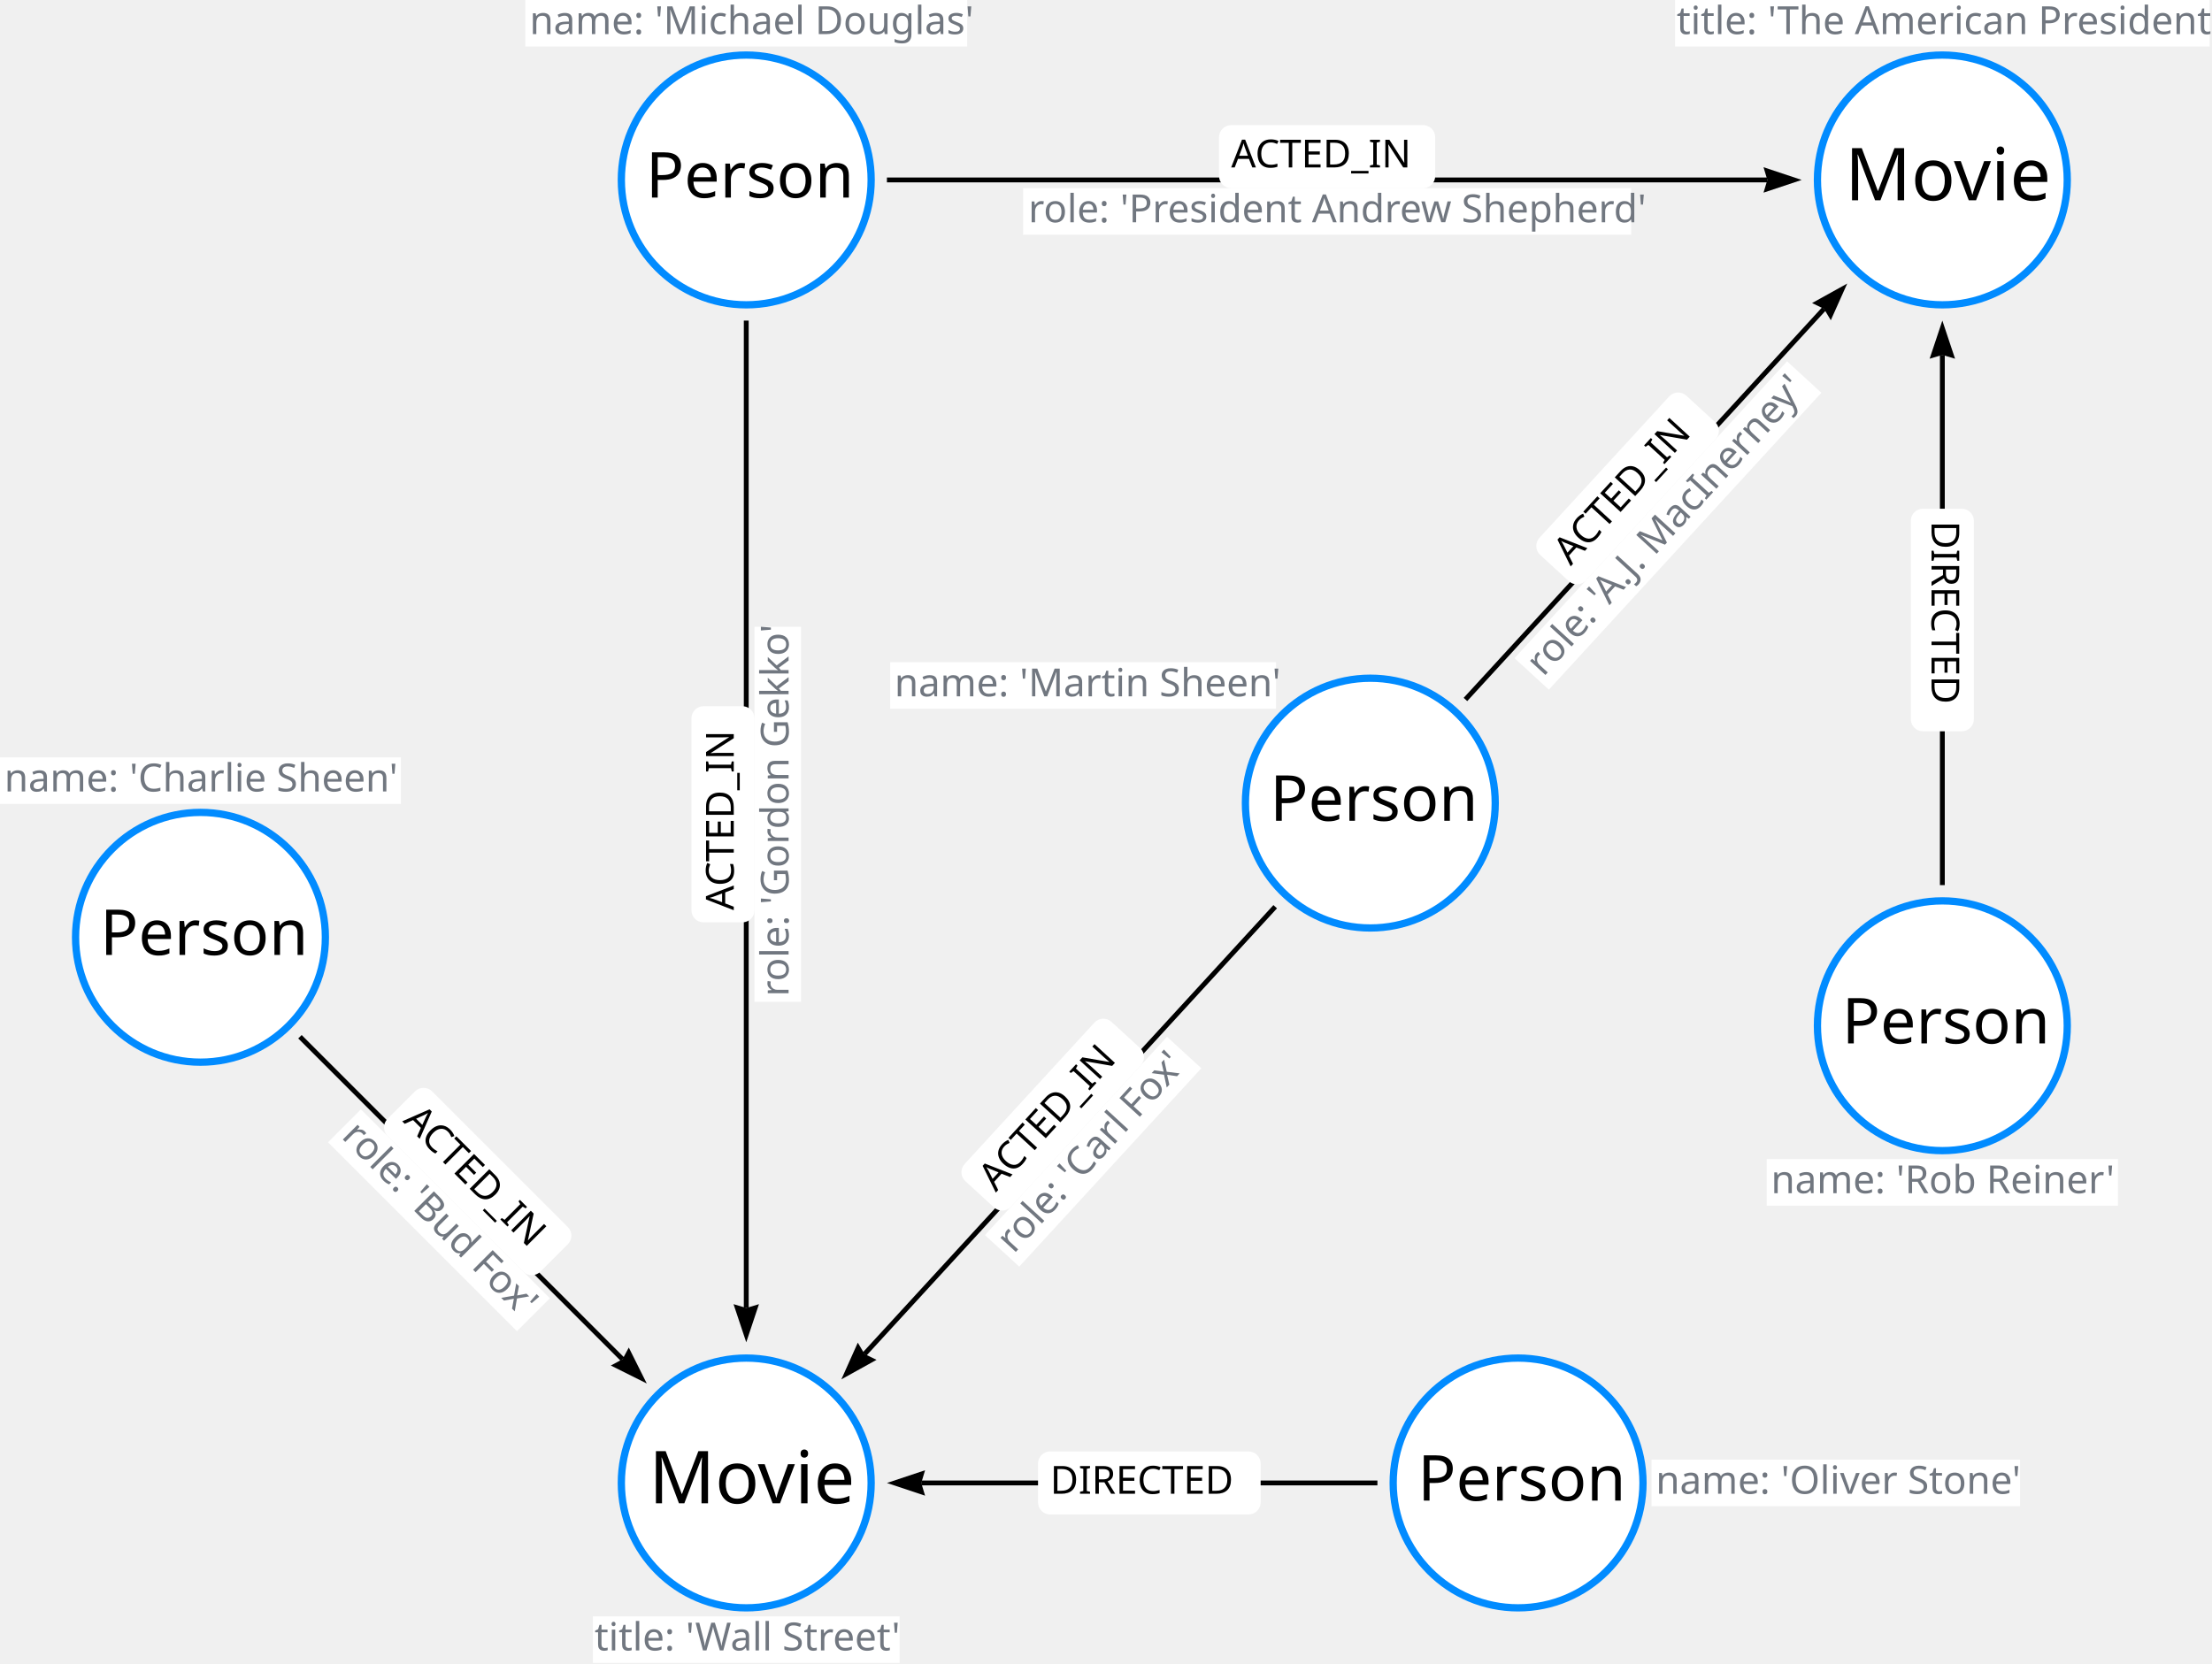
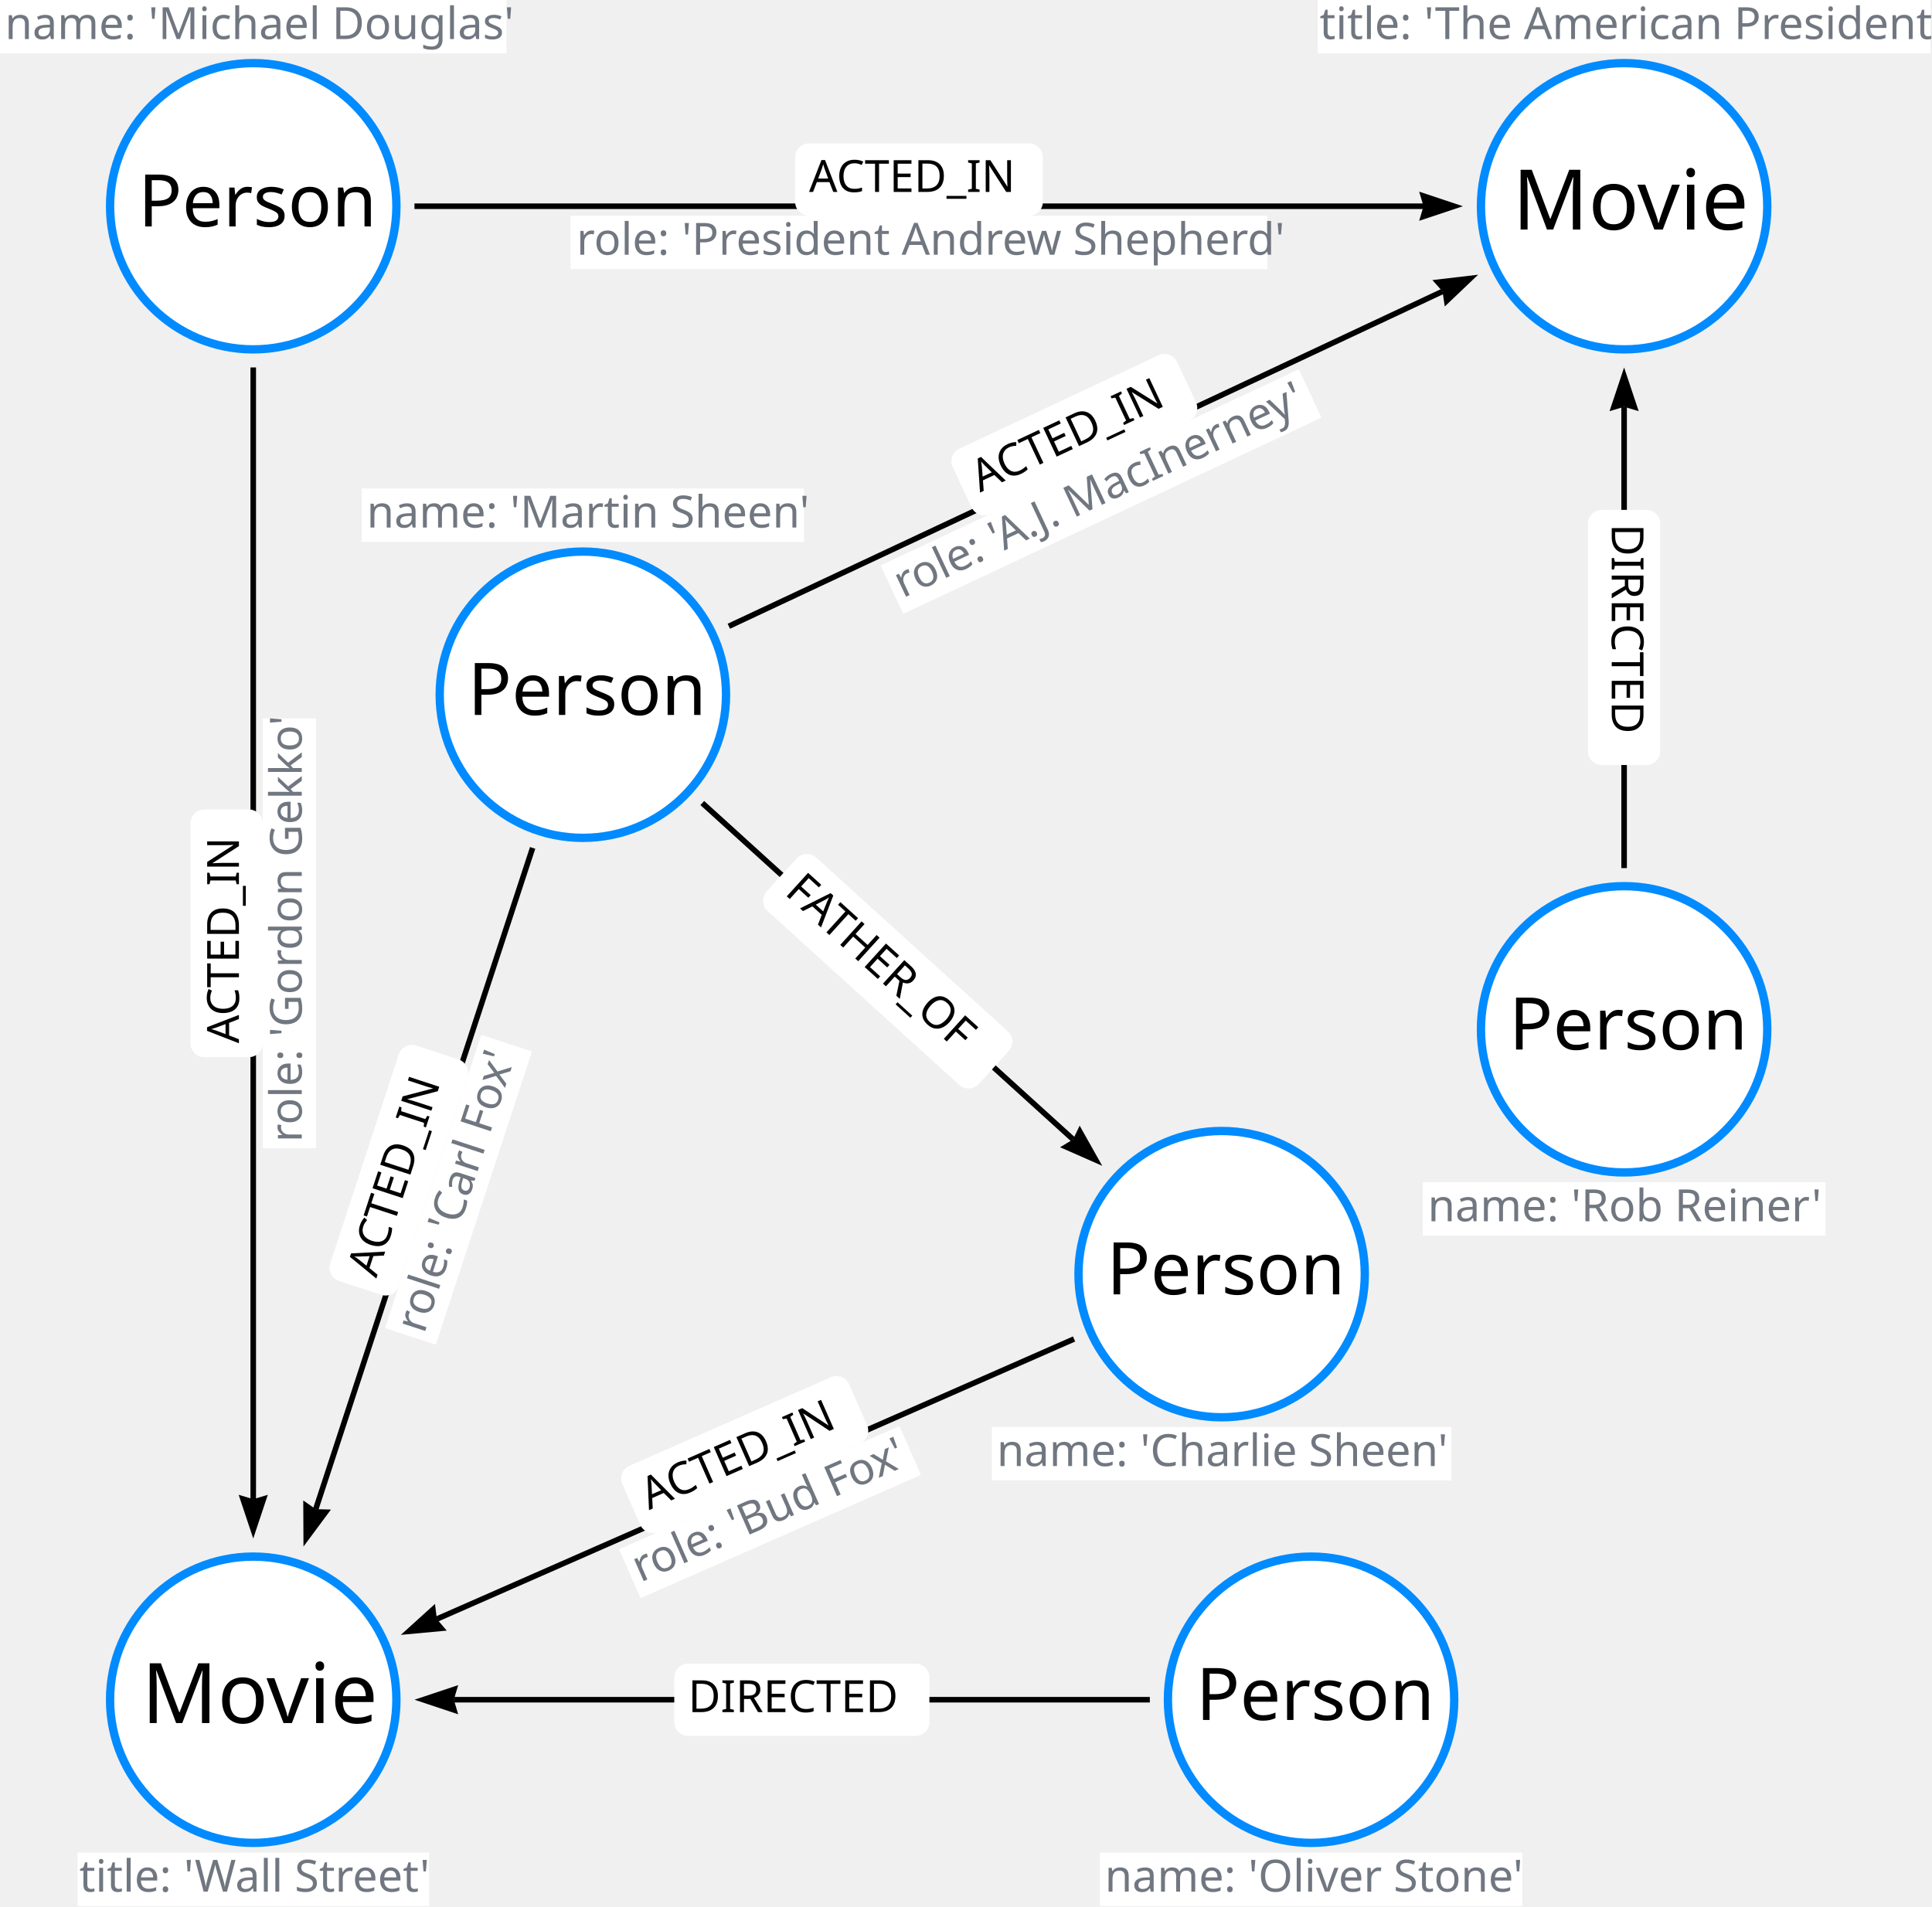
- <svg xmlns="http://www.w3.org/2000/svg" width="912" height="686" viewBox="0 0 912 686">
+ <svg xmlns="http://www.w3.org/2000/svg" width="695" height="686" viewBox="0 0 695 686">
  <defs>
    <style type="text/css" />
  </defs>
-   <g transform="translate(21741.106 -6928.059) scale(1)">
-     <g class="relationship">
-       <g transform="translate(-21115.202 7539.59) rotate(180)" stroke-width="2" stroke="#000000">
-         <path d="M 58 0 L 246.072 0" />
-         <polygon points="-14.155,0 -15.728,5.243 0,0 -15.728,-5.243" fill="#000000" transform="translate(260.2268 0) rotate(0)" stroke="none" />
-       </g>
-       <g transform="translate(-21267.238 7539.59) rotate(360) translate(0 -13)">
+   <g transform="translate(16.09766 24.2) scale(1)">
+     <g class="relationship">
+       <g transform="translate(455.5344 587.3316) rotate(180)" stroke-width="2" stroke="#000000">
+         <path d="M 58 0 L 308.379 0" />
+         <polygon points="-14.155,0 -15.728,5.243 0,0 -15.728,-5.243" fill="#000000" transform="translate(322.5344 0) rotate(0)" stroke="none" />
+       </g>
+       <g transform="translate(272.3447 587.3316) rotate(360) translate(0 -13)">
        <g transform="translate(0 0)">
          <g transform="translate(-45.89062 0)" fill="#ffffff" stroke="#000000" stroke-width="0">
            <rect x="0" y="0" width="91.781" height="26" rx="5" ry="5" stroke="none" />
            <text xml:space="preserve" x="5" y="17.457" stroke="none" text-anchor="left" font-family="sans-serif" font-size="16" font-weight="normal" fill="#000000">DIRECTED</text>
          </g>
        </g>
      </g>
    </g>
    <g class="relationship">
-       <g transform="translate(-21433.429 7002.259) rotate(90)" stroke-width="2" stroke="#000000">
+       <g transform="translate(75 50) rotate(90)" stroke-width="2" stroke="#000000">
        <path d="M 58 0 L 465.176 0" />
        <polygon points="-14.155,0 -15.728,5.243 0,0 -15.728,-5.243" fill="#000000" transform="translate(479.3316 0) rotate(0)" stroke="none" />
      </g>
-       <g transform="translate(-21433.429 7263.847) rotate(270) translate(0 -22.6)">
+       <g transform="translate(75 311.5882) rotate(270) translate(0 -22.6)">
        <g transform="translate(0 0)">
          <g transform="translate(-44.5625 0)" fill="#ffffff" stroke="#000000" stroke-width="0">
            <rect x="0" y="0" width="89.125" height="26" rx="5" ry="5" stroke="none" />
            <text xml:space="preserve" x="5" y="17.457" stroke="none" text-anchor="left" font-family="sans-serif" font-size="16" font-weight="normal" fill="#000000">ACTED_IN</text>
          </g>
        </g>
        <g transform="translate(0 26)">
          <g transform="translate(-77.3125 0)" fill="white">
            <rect x="0" y="0" width="154.625" height="19.2" rx="0" ry="0" stroke="none" />
            <g font-family="sans-serif" font-size="16" font-weight="normal" fill="#717780" text-anchor="end">
              <text xml:space="preserve" x="35.57" y="14.057" stroke="none">role:</text>
              <text xml:space="preserve" x="40.016" y="14.057" stroke="none" text-anchor="start">'Gordon Gekko'</text>
            </g>
          </g>
        </g>
      </g>
    </g>
    <g class="relationship">
-       <g transform="translate(-21176.125 7259.232) rotate(132.5447)" stroke-width="2" stroke="#000000">
+       <g transform="translate(193.581 225.7448) rotate(108.1567)" stroke-width="2" stroke="#000000">
        <path d="M 58 0 L 308.379 0" />
        <polygon points="-14.155,0 -15.728,5.243 0,0 -15.728,-5.243" fill="#000000" transform="translate(322.5344 0) rotate(0)" stroke="none" />
      </g>
-       <g transform="translate(-21299.991 7394.197) rotate(312.5447) translate(0 -22.6)">
+       <g transform="translate(136.496 399.813) rotate(288.1567) translate(0 -22.6)">
        <g transform="translate(0 0)">
          <g transform="translate(-44.5625 0)" fill="#ffffff" stroke="#000000" stroke-width="0">
            <rect x="0" y="0" width="89.125" height="26" rx="5" ry="5" stroke="none" />
            <text xml:space="preserve" x="5" y="17.457" stroke="none" text-anchor="left" font-family="sans-serif" font-size="16" font-weight="normal" fill="#000000">ACTED_IN</text>
          </g>
        </g>
        <g transform="translate(0 26)">
          <g transform="translate(-55.51172 0)" fill="white">
            <rect x="0" y="0" width="111.023" height="19.2" rx="0" ry="0" stroke="none" />
            <g font-family="sans-serif" font-size="16" font-weight="normal" fill="#717780" text-anchor="end">
              <text xml:space="preserve" x="35.57" y="14.057" stroke="none">role:</text>
              <text xml:space="preserve" x="40.016" y="14.057" stroke="none" text-anchor="start">'Carl Fox'</text>
            </g>
          </g>
        </g>
      </g>
    </g>
    <g class="relationship">
-       <g transform="translate(-21433.429 7002.259) rotate(0)" stroke-width="2" stroke="#000000">
+       <g transform="translate(75 50) rotate(0)" stroke-width="2" stroke="#000000">
        <path d="M 58 0 L 420.99 0" />
        <polygon points="-14.155,0 -15.728,5.243 0,0 -15.728,-5.243" fill="#000000" transform="translate(435.1454 0) rotate(0)" stroke="none" />
      </g>
-       <g transform="translate(-21193.934 7002.259) rotate(0) translate(0 -22.6)">
+       <g transform="translate(314.4951 50) rotate(0) translate(0 -22.6)">
        <g transform="translate(0 0)">
          <g transform="translate(-44.5625 0)" fill="#ffffff" stroke="#000000" stroke-width="0">
            <rect x="0" y="0" width="89.125" height="26" rx="5" ry="5" stroke="none" />
            <text xml:space="preserve" x="5" y="17.457" stroke="none" text-anchor="left" font-family="sans-serif" font-size="16" font-weight="normal" fill="#000000">ACTED_IN</text>
          </g>
        </g>
        <g transform="translate(0 26)">
          <g transform="translate(-125.3477 0)" fill="white">
            <rect x="0" y="0" width="250.695" height="19.2" rx="0" ry="0" stroke="none" />
            <g font-family="sans-serif" font-size="16" font-weight="normal" fill="#717780" text-anchor="end">
              <text xml:space="preserve" x="35.57" y="14.057" stroke="none">role:</text>
              <text xml:space="preserve" x="40.016" y="14.057" stroke="none" text-anchor="start">'President Andrew Shepherd'</text>
            </g>
          </g>
        </g>
      </g>
    </g>
    <g class="relationship">
-       <g transform="translate(-21176.125 7259.232) rotate(-47.4553)" stroke-width="2" stroke="#000000">
-         <path d="M 58 0 L 276.637 0" />
-         <polygon points="-14.155,0 -15.728,5.243 0,0 -15.728,-5.243" fill="#000000" transform="translate(290.7924 0) rotate(0)" stroke="none" />
-       </g>
-       <g transform="translate(-21062.99 7135.96) rotate(-47.4553) translate(0 -22.6)">
+       <g transform="translate(193.581 225.7448) rotate(-25.13587)" stroke-width="2" stroke="#000000">
+         <path d="M 58 0 L 341.59 0" />
+         <polygon points="-14.155,0 -15.728,5.243 0,0 -15.728,-5.243" fill="#000000" transform="translate(355.7448 0) rotate(0)" stroke="none" />
+       </g>
+       <g transform="translate(374.4558 140.8787) rotate(-25.13587) translate(0 -22.6)">
        <g transform="translate(0 0)">
          <g transform="translate(-44.5625 0)" fill="#ffffff" stroke="#000000" stroke-width="0">
            <rect x="0" y="0" width="89.125" height="26" rx="5" ry="5" stroke="none" />
            <text xml:space="preserve" x="5" y="17.457" stroke="none" text-anchor="left" font-family="sans-serif" font-size="16" font-weight="normal" fill="#000000">ACTED_IN</text>
          </g>
        </g>
        <g transform="translate(0 26)">
          <g transform="translate(-83.08594 0)" fill="white">
            <rect x="0" y="0" width="166.172" height="19.2" rx="0" ry="0" stroke="none" />
            <g font-family="sans-serif" font-size="16" font-weight="normal" fill="#717780" text-anchor="end">
              <text xml:space="preserve" x="35.57" y="14.057" stroke="none">role:</text>
              <text xml:space="preserve" x="40.016" y="14.057" stroke="none" text-anchor="start">'A.J. MacInerney'</text>
            </g>
          </g>
        </g>
      </g>
    </g>
    <g class="relationship">
-       <g transform="translate(-21658.449 7314.57) rotate(45)" stroke-width="2" stroke="#000000">
-         <path d="M 58 0 L 246.072 0" />
-         <polygon points="-14.155,0 -15.728,5.243 0,0 -15.728,-5.243" fill="#000000" transform="translate(260.2268 0) rotate(0)" stroke="none" />
-       </g>
-       <g transform="translate(-21550.944 7422.076) rotate(45) translate(0 -22.6)">
+       <g transform="translate(423.3672 434.2085) rotate(156.2723)" stroke-width="2" stroke="#000000">
+         <path d="M 58 0 L 308.379 0" />
+         <polygon points="-14.155,0 -15.728,5.243 0,0 -15.728,-5.243" fill="#000000" transform="translate(322.5344 0) rotate(0)" stroke="none" />
+       </g>
+       <g transform="translate(255.6629 507.9221) rotate(336.2723) translate(0 -22.6)">
        <g transform="translate(0 0)">
          <g transform="translate(-44.5625 0)" fill="#ffffff" stroke="#000000" stroke-width="0">
            <rect x="0" y="0" width="89.125" height="26" rx="5" ry="5" stroke="none" />
            <text xml:space="preserve" x="5" y="17.457" stroke="none" text-anchor="left" font-family="sans-serif" font-size="16" font-weight="normal" fill="#000000">ACTED_IN</text>
          </g>
        </g>
        <g transform="translate(0 26)">
          <g transform="translate(-55.07812 0)" fill="white">
            <rect x="0" y="0" width="110.156" height="19.2" rx="0" ry="0" stroke="none" />
            <g font-family="sans-serif" font-size="16" font-weight="normal" fill="#717780" text-anchor="end">
              <text xml:space="preserve" x="35.57" y="14.057" stroke="none">role:</text>
              <text xml:space="preserve" x="40.016" y="14.057" stroke="none" text-anchor="start">'Bud Fox'</text>
            </g>
          </g>
        </g>
      </g>
    </g>
    <g class="relationship">
-       <g transform="translate(-20940.284 7351.051) rotate(-90)" stroke-width="2" stroke="#000000">
-         <path d="M 58 0 L 276.637 0" />
-         <polygon points="-14.155,0 -15.728,5.243 0,0 -15.728,-5.243" fill="#000000" transform="translate(290.7924 0) rotate(0)" stroke="none" />
-       </g>
-       <g transform="translate(-20940.284 7183.733) rotate(90) translate(0 -13)">
+       <g transform="translate(568.1454 346.1248) rotate(-90)" stroke-width="2" stroke="#000000">
+         <path d="M 58 0 L 223.97 0" />
+         <polygon points="-14.155,0 -15.728,5.243 0,0 -15.728,-5.243" fill="#000000" transform="translate(238.1248 0) rotate(0)" stroke="none" />
+       </g>
+       <g transform="translate(568.1454 205.14) rotate(90) translate(0 -13)">
        <g transform="translate(0 0)">
          <g transform="translate(-45.89062 0)" fill="#ffffff" stroke="#000000" stroke-width="0">
            <rect x="0" y="0" width="91.781" height="26" rx="5" ry="5" stroke="none" />
            <text xml:space="preserve" x="5" y="17.457" stroke="none" text-anchor="left" font-family="sans-serif" font-size="16" font-weight="normal" fill="#000000">DIRECTED</text>
          </g>
        </g>
      </g>
    </g>
-     <g class="node">
-       <g fill="#ffffff" stroke="#018BFF" stroke-width="3">
-         <circle cx="-21115.202" cy="7539.59" r="51.5" />
-       </g>
-       <g transform="translate(-21115.202 7539.59)">
-         <g transform="scale(0.6532968) translate(0 -27)">
-           <g transform="translate(0 0)">
-             <g transform="translate(-63.36914 0)">
-               <g fill="#000000" stroke="#000000" stroke-width="4" font-family="sans-serif" font-size="40" font-weight="normal">
-                 <text xml:space="preserve" x="0" y="38.143" stroke="none">Person</text>
-               </g>
-             </g>
-           </g>
-         </g>
-         <g transform="translate(55 -9.6)">
-           <g transform="translate(0 0)">
-             <g transform="translate(0 0)" fill="white">
+     <g class="relationship">
+       <g transform="translate(193.581 225.7448) rotate(42.21453)" stroke-width="2" stroke="#000000">
+         <path d="M 58 0 L 238.101 0" />
+         <polygon points="-14.155,0 -15.728,5.243 0,0 -15.728,-5.243" fill="#000000" transform="translate(252.256 0) rotate(0)" stroke="none" />
+       </g>
+       <g transform="translate(303.2322 325.2212) rotate(42.21453) translate(0 -13)">
+         <g transform="translate(0 0)">
+           <g transform="translate(-51.53125 0)" fill="#ffffff" stroke="#000000" stroke-width="0">
+             <rect x="0" y="0" width="103.062" height="26" rx="5" ry="5" stroke="none" />
+             <text xml:space="preserve" x="5" y="17.457" stroke="none" text-anchor="left" font-family="sans-serif" font-size="16" font-weight="normal" fill="#000000">FATHER_OF</text>
+           </g>
+         </g>
+       </g>
+     </g>
+     <g class="node">
+       <g fill="#ffffff" stroke="#018BFF" stroke-width="3">
+         <circle cx="455.534" cy="587.332" r="51.5" />
+       </g>
+       <g transform="translate(455.5344 587.3316)">
+         <g transform="scale(0.6532968) translate(0 -27)">
+           <g transform="translate(0 0)">
+             <g transform="translate(-63.36914 0)">
+               <g fill="#000000" stroke="#000000" stroke-width="4" font-family="sans-serif" font-size="40" font-weight="normal">
+                 <text xml:space="preserve" x="0" y="38.143" stroke="none">Person</text>
+               </g>
+             </g>
+           </g>
+         </g>
+         <g transform="translate(3.3677786976552213e-15 55)">
+           <g transform="translate(0 0)">
+             <g transform="translate(-75.97656 0)" fill="white">
              <rect x="0" y="0" width="151.953" height="19.2" rx="0" ry="0" stroke="none" />
              <g font-family="sans-serif" font-size="16" font-weight="normal" fill="#717780" text-anchor="end">
                <text xml:space="preserve" x="48.914" y="14.057" stroke="none">name:</text>
                <text xml:space="preserve" x="53.359" y="14.057" stroke="none" text-anchor="start">'Oliver Stone'</text>
              </g>
            </g>
          </g>
        </g>
      </g>
    </g>
    <g class="node">
      <g fill="#ffffff" stroke="#018BFF" stroke-width="3">
-         <circle cx="-21433.429" cy="7539.59" r="51.5" />
-       </g>
-       <g transform="translate(-21433.429 7539.59)">
+         <circle cx="75" cy="587.332" r="51.5" />
+       </g>
+       <g transform="translate(75 587.3316)">
        <g transform="scale(0.7525988) translate(0 -27)">
          <g transform="translate(0 0)">
            <g transform="translate(-53.34961 0)">
              <g fill="#000000" stroke="#000000" stroke-width="4" font-family="sans-serif" font-size="40" font-weight="normal">
                <text xml:space="preserve" x="0" y="38.143" stroke="none">Movie</text>
              </g>
            </g>
          </g>
        </g>
        <g transform="translate(3.3677786976552213e-15 55)">
          <g transform="translate(0 0)">
            <g transform="translate(-63.22266 0)" fill="white">
              <rect x="0" y="0" width="126.445" height="19.2" rx="0" ry="0" stroke="none" />
              <g font-family="sans-serif" font-size="16" font-weight="normal" fill="#717780" text-anchor="end">
                <text xml:space="preserve" x="33.789" y="14.057" stroke="none">title:</text>
                <text xml:space="preserve" x="38.234" y="14.057" stroke="none" text-anchor="start">'Wall Street'</text>
              </g>
            </g>
          </g>
        </g>
      </g>
    </g>
    <g class="node">
      <g fill="#ffffff" stroke="#018BFF" stroke-width="3">
-         <circle cx="-21433.429" cy="7002.259" r="51.5" />
-       </g>
-       <g transform="translate(-21433.429 7002.259)">
+         <circle cx="75" cy="50" r="51.5" />
+       </g>
+       <g transform="translate(75 50)">
        <g transform="scale(0.6532968) translate(0 -27)">
          <g transform="translate(0 0)">
            <g transform="translate(-63.36914 0)">
              <g fill="#000000" stroke="#000000" stroke-width="4" font-family="sans-serif" font-size="40" font-weight="normal">
                <text xml:space="preserve" x="0" y="38.143" stroke="none">Person</text>
              </g>
            </g>
          </g>
        </g>
        <g transform="translate(3.3677786976552213e-15 -74.2)">
          <g transform="translate(0 0)">
            <g transform="translate(-91.09766 0)" fill="white">
              <rect x="0" y="0" width="182.195" height="19.2" rx="0" ry="0" stroke="none" />
              <g font-family="sans-serif" font-size="16" font-weight="normal" fill="#717780" text-anchor="end">
                <text xml:space="preserve" x="48.914" y="14.057" stroke="none">name:</text>
                <text xml:space="preserve" x="53.359" y="14.057" stroke="none" text-anchor="start">'Michael Douglas'</text>
              </g>
            </g>
          </g>
        </g>
      </g>
    </g>
    <g class="node">
      <g fill="#ffffff" stroke="#018BFF" stroke-width="3">
-         <circle cx="-21176.125" cy="7259.232" r="51.5" />
-       </g>
-       <g transform="translate(-21176.125 7259.232)">
-         <g transform="scale(0.6532968) translate(0 -27)">
-           <g transform="translate(0 0)">
-             <g transform="translate(-63.36914 0)">
-               <g fill="#000000" stroke="#000000" stroke-width="4" font-family="sans-serif" font-size="40" font-weight="normal">
-                 <text xml:space="preserve" x="0" y="38.143" stroke="none">Person</text>
-               </g>
-             </g>
-           </g>
-         </g>
-         <g transform="translate(-38.89087 -58.09087)">
-           <g transform="translate(0 0)">
-             <g transform="translate(-159.0781 0)" fill="white">
+         <circle cx="193.581" cy="225.745" r="51.5" />
+       </g>
+       <g transform="translate(193.581 225.7448)">
+         <g transform="scale(0.6532968) translate(0 -27)">
+           <g transform="translate(0 0)">
+             <g transform="translate(-63.36914 0)">
+               <g fill="#000000" stroke="#000000" stroke-width="4" font-family="sans-serif" font-size="40" font-weight="normal">
+                 <text xml:space="preserve" x="0" y="38.143" stroke="none">Person</text>
+               </g>
+             </g>
+           </g>
+         </g>
+         <g transform="translate(3.3677786976552213e-15 -74.2)">
+           <g transform="translate(0 0)">
+             <g transform="translate(-79.53906 0)" fill="white">
              <rect x="0" y="0" width="159.078" height="19.2" rx="0" ry="0" stroke="none" />
              <g font-family="sans-serif" font-size="16" font-weight="normal" fill="#717780" text-anchor="end">
                <text xml:space="preserve" x="48.914" y="14.057" stroke="none">name:</text>
                <text xml:space="preserve" x="53.359" y="14.057" stroke="none" text-anchor="start">'Martin Sheen'</text>
              </g>
            </g>
          </g>
        </g>
      </g>
    </g>
    <g class="node">
      <g fill="#ffffff" stroke="#018BFF" stroke-width="3">
-         <circle cx="-20940.284" cy="7002.259" r="51.5" />
-       </g>
-       <g transform="translate(-20940.284 7002.259)">
+         <circle cx="568.145" cy="50" r="51.5" />
+       </g>
+       <g transform="translate(568.1454 50)">
        <g transform="scale(0.7525988) translate(0 -27)">
          <g transform="translate(0 0)">
            <g transform="translate(-53.34961 0)">
              <g fill="#000000" stroke="#000000" stroke-width="4" font-family="sans-serif" font-size="40" font-weight="normal">
                <text xml:space="preserve" x="0" y="38.143" stroke="none">Movie</text>
              </g>
            </g>
          </g>
        </g>
        <g transform="translate(3.3677786976552213e-15 -74.2)">
          <g transform="translate(0 0)">
            <g transform="translate(-110.2109 0)" fill="white">
              <rect x="0" y="0" width="220.422" height="19.2" rx="0" ry="0" stroke="none" />
              <g font-family="sans-serif" font-size="16" font-weight="normal" fill="#717780" text-anchor="end">
                <text xml:space="preserve" x="33.789" y="14.057" stroke="none">title:</text>
                <text xml:space="preserve" x="38.234" y="14.057" stroke="none" text-anchor="start">'The American President'</text>
              </g>
            </g>
          </g>
        </g>
      </g>
    </g>
    <g class="node">
      <g fill="#ffffff" stroke="#018BFF" stroke-width="3">
-         <circle cx="-21658.449" cy="7314.57" r="51.5" />
-       </g>
-       <g transform="translate(-21658.449 7314.57)">
-         <g transform="scale(0.6532968) translate(0 -27)">
-           <g transform="translate(0 0)">
-             <g transform="translate(-63.36914 0)">
-               <g fill="#000000" stroke="#000000" stroke-width="4" font-family="sans-serif" font-size="40" font-weight="normal">
-                 <text xml:space="preserve" x="0" y="38.143" stroke="none">Person</text>
-               </g>
-             </g>
-           </g>
-         </g>
-         <g transform="translate(3.3677786976552213e-15 -74.2)">
+         <circle cx="423.367" cy="434.208" r="51.5" />
+       </g>
+       <g transform="translate(423.3672 434.2085)">
+         <g transform="scale(0.6532968) translate(0 -27)">
+           <g transform="translate(0 0)">
+             <g transform="translate(-63.36914 0)">
+               <g fill="#000000" stroke="#000000" stroke-width="4" font-family="sans-serif" font-size="40" font-weight="normal">
+                 <text xml:space="preserve" x="0" y="38.143" stroke="none">Person</text>
+               </g>
+             </g>
+           </g>
+         </g>
+         <g transform="translate(3.3677786976552213e-15 55)">
          <g transform="translate(0 0)">
            <g transform="translate(-82.65625 0)" fill="white">
              <rect x="0" y="0" width="165.312" height="19.2" rx="0" ry="0" stroke="none" />
              <g font-family="sans-serif" font-size="16" font-weight="normal" fill="#717780" text-anchor="end">
                <text xml:space="preserve" x="48.914" y="14.057" stroke="none">name:</text>
                <text xml:space="preserve" x="53.359" y="14.057" stroke="none" text-anchor="start">'Charlie Sheen'</text>
              </g>
            </g>
          </g>
        </g>
      </g>
    </g>
    <g class="node">
      <g fill="#ffffff" stroke="#018BFF" stroke-width="3">
-         <circle cx="-20940.284" cy="7351.051" r="51.5" />
-       </g>
-       <g transform="translate(-20940.284 7351.051)">
+         <circle cx="568.145" cy="346.125" r="51.5" />
+       </g>
+       <g transform="translate(568.1454 346.1248)">
        <g transform="scale(0.6532968) translate(0 -27)">
          <g transform="translate(0 0)">
            <g transform="translate(-63.36914 0)">
              <g fill="#000000" stroke="#000000" stroke-width="4" font-family="sans-serif" font-size="40" font-weight="normal">
                <text xml:space="preserve" x="0" y="38.143" stroke="none">Person</text>
              </g>
            </g>
          </g>
        </g>
        <g transform="translate(3.3677786976552213e-15 55)">
          <g transform="translate(0 0)">
            <g transform="translate(-72.42188 0)" fill="white">
              <rect x="0" y="0" width="144.844" height="19.2" rx="0" ry="0" stroke="none" />
              <g font-family="sans-serif" font-size="16" font-weight="normal" fill="#717780" text-anchor="end">
                <text xml:space="preserve" x="48.914" y="14.057" stroke="none">name:</text>
                <text xml:space="preserve" x="53.359" y="14.057" stroke="none" text-anchor="start">'Rob Reiner'</text>
              </g>
            </g>
          </g>
        </g>
      </g>
    </g>
  </g>
</svg>
